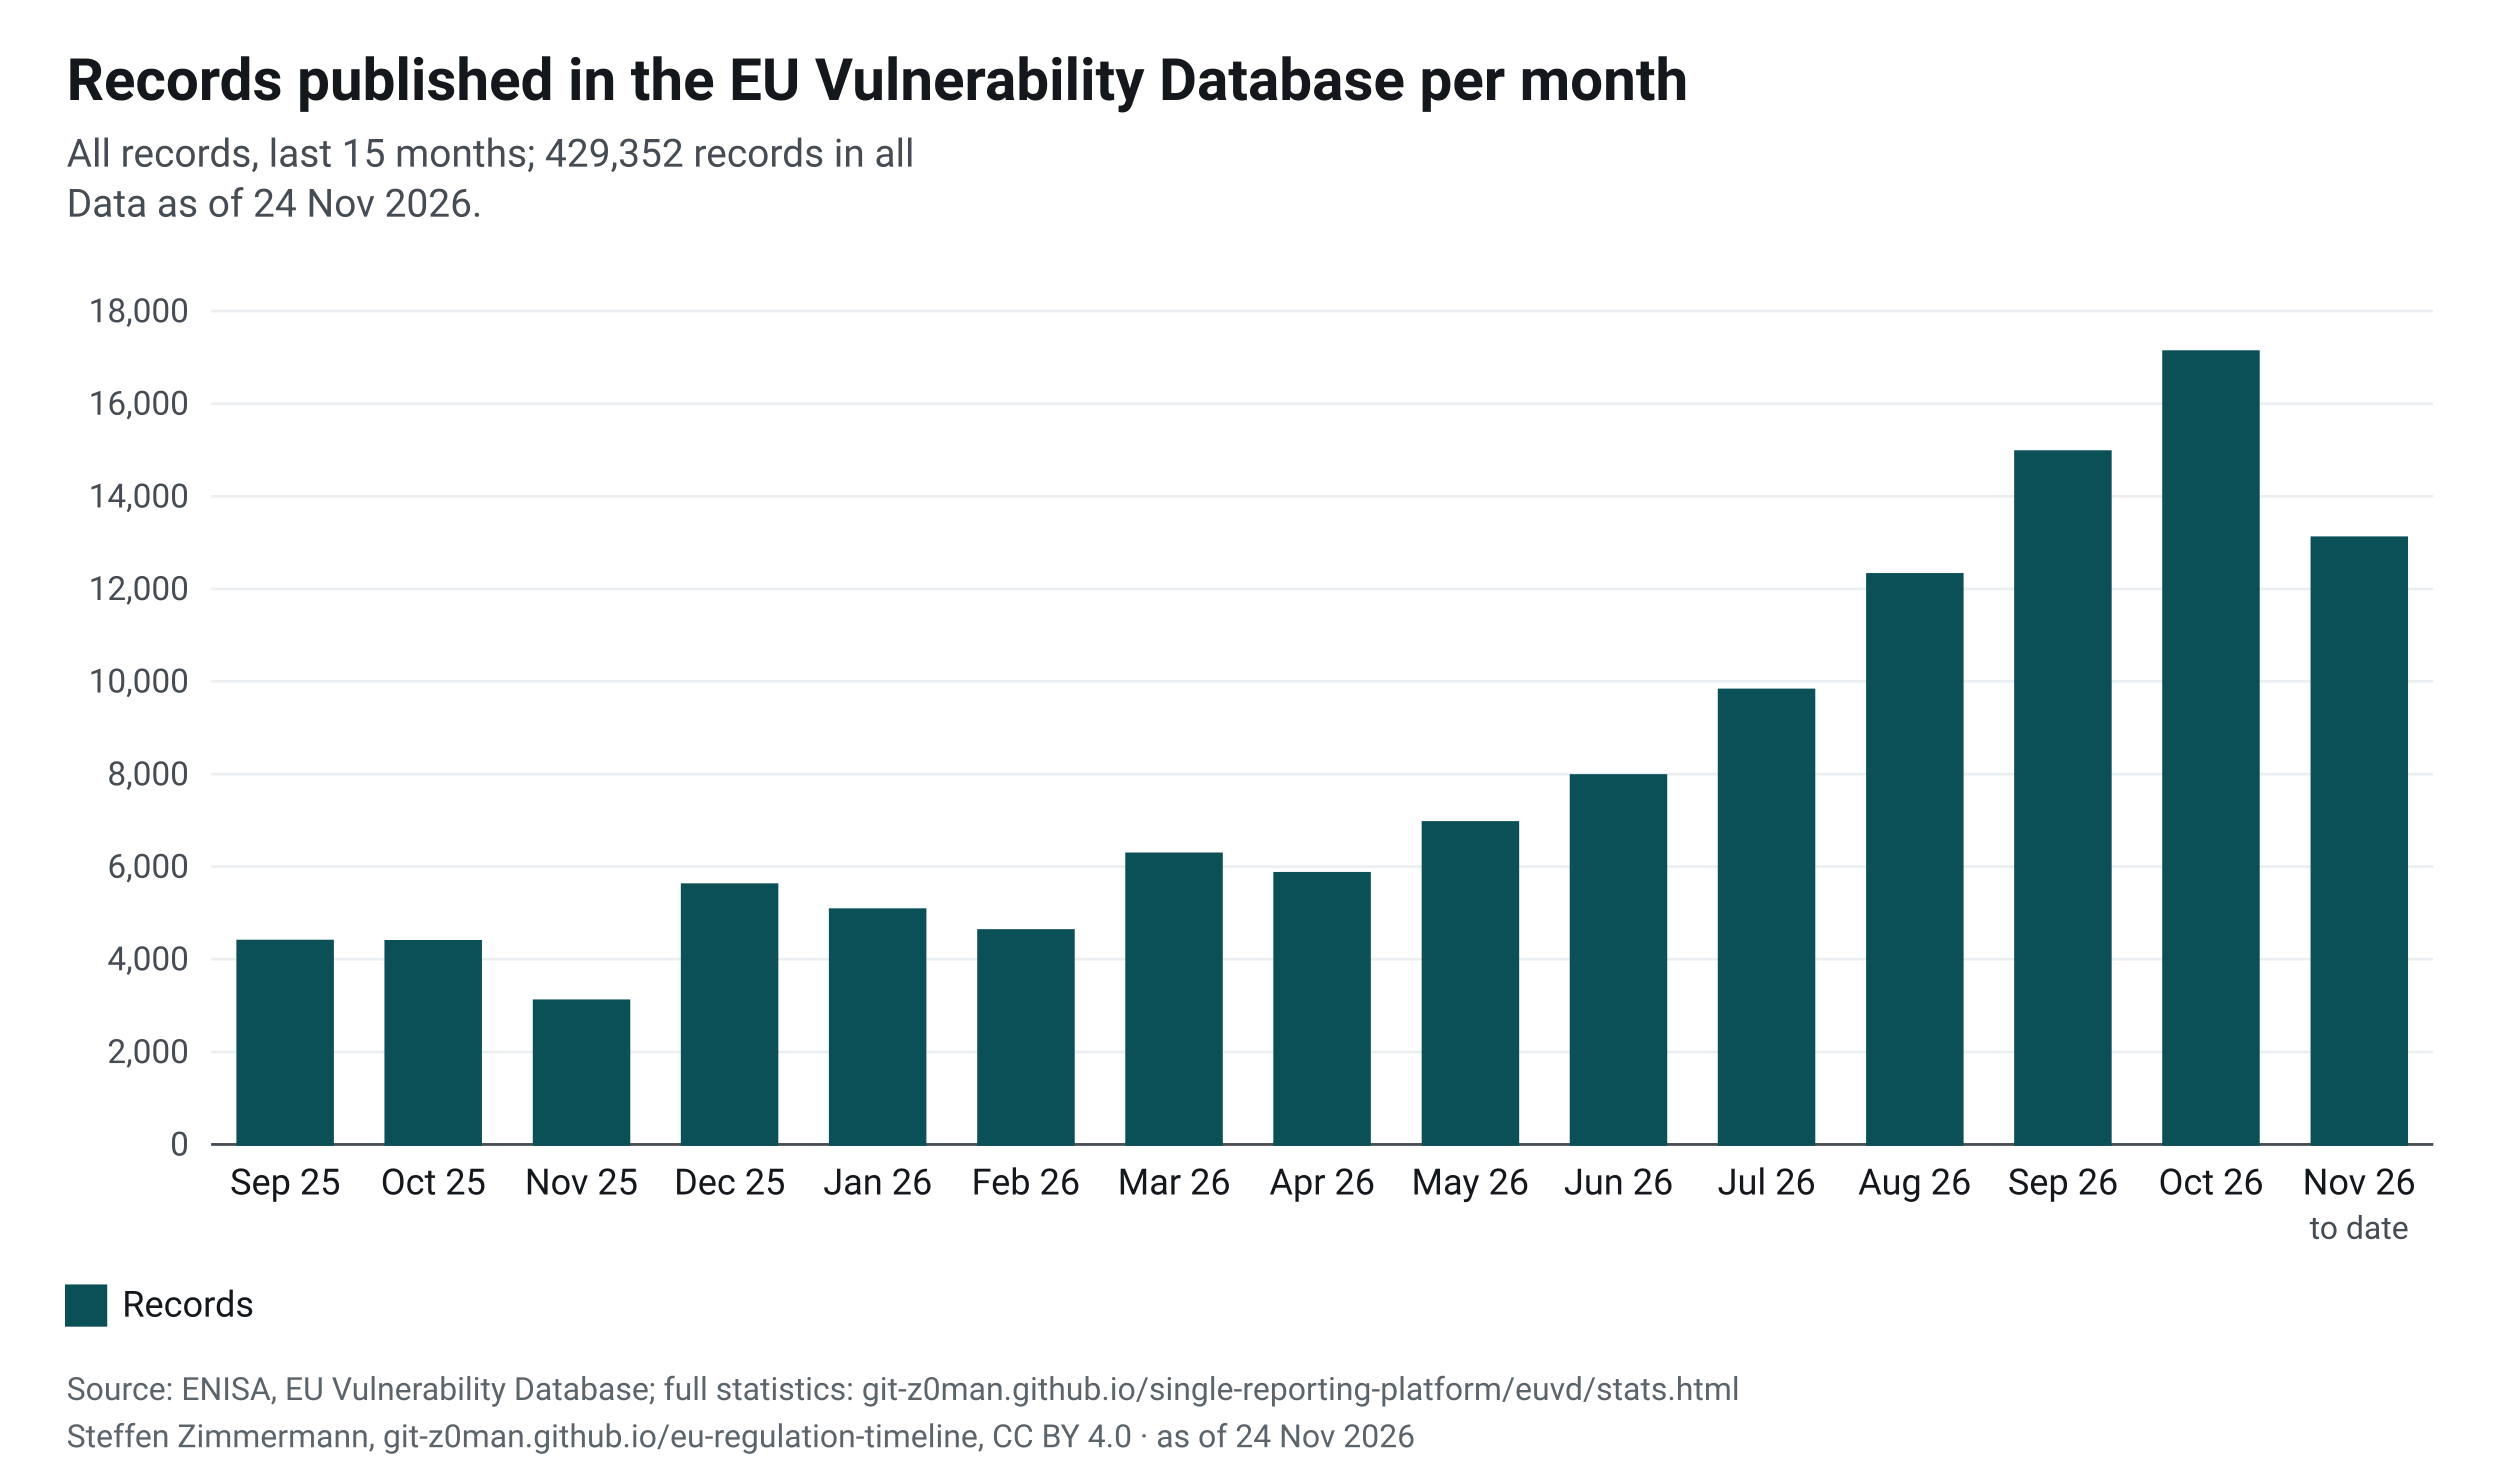
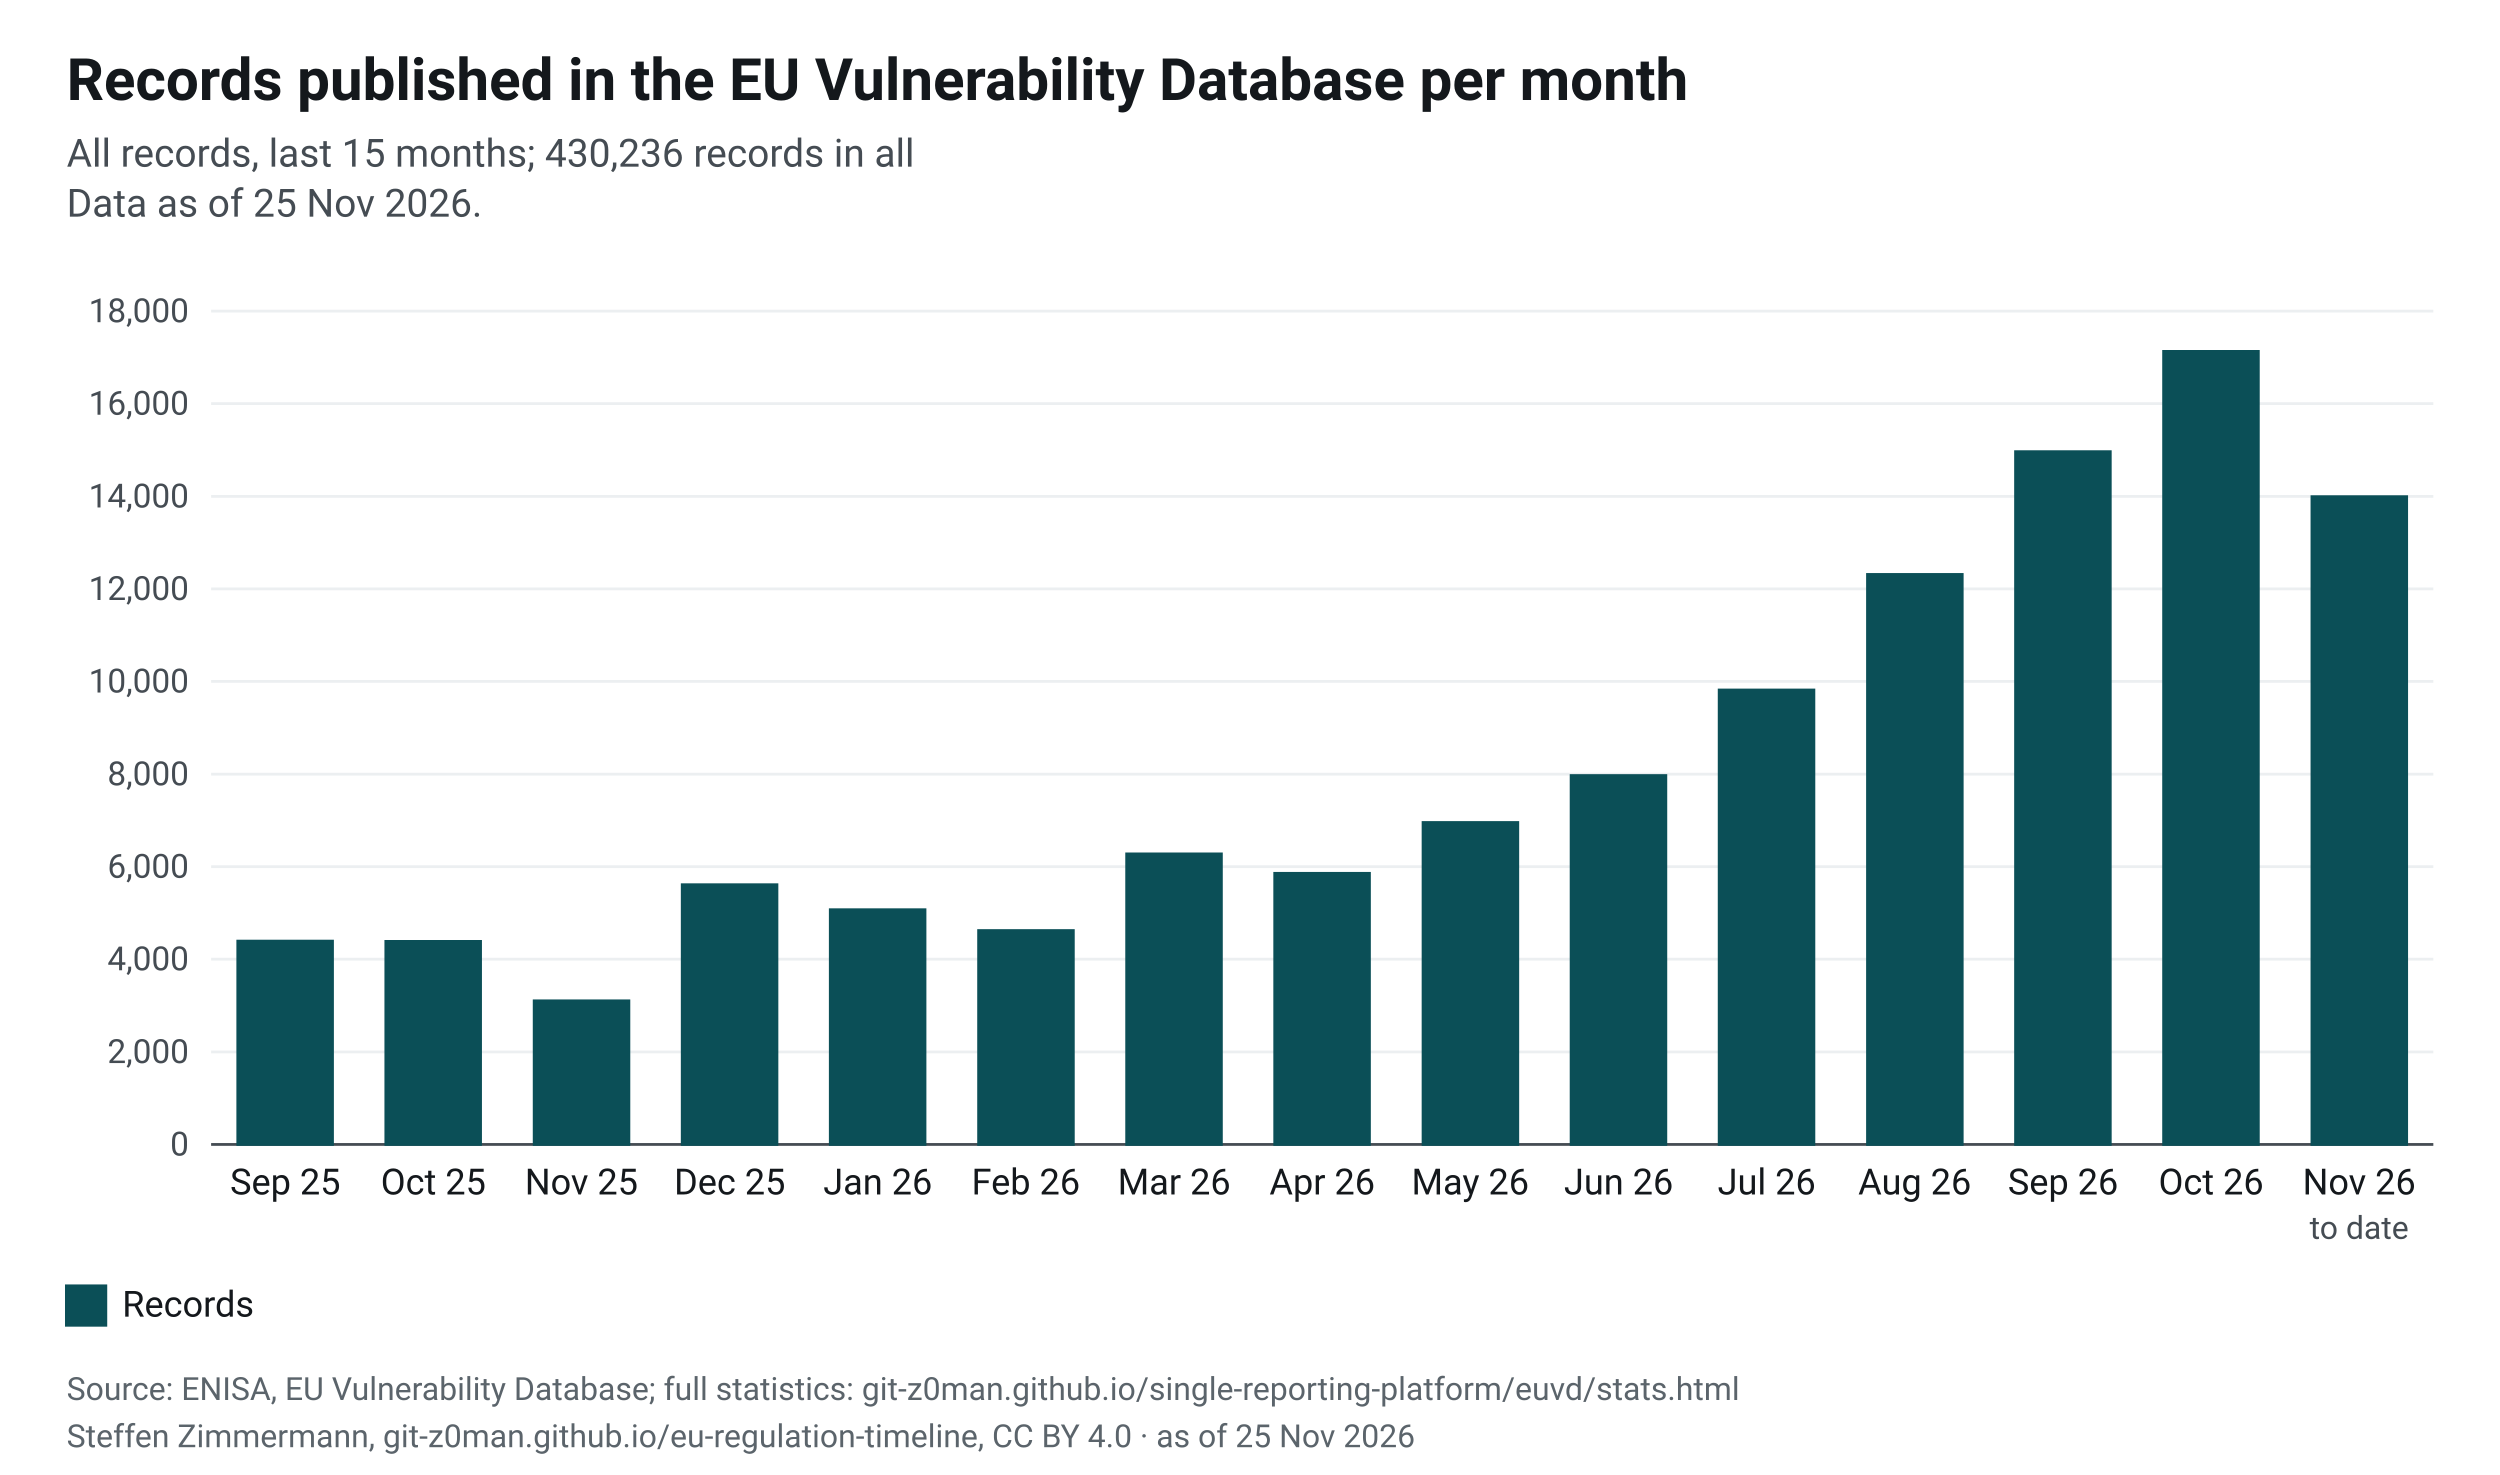
<svg xmlns="http://www.w3.org/2000/svg" width="900" height="531" viewBox="0 0 900 531" font-family="&quot;Source Sans 3&quot;, system-ui, -apple-system, Segoe UI, Roboto, Arial, sans-serif" font-size="13" role="img" aria-label="Records published in the EU Vulnerability Database per month">
  <rect width="900" height="531" fill="#fff" />
  <defs>
    <pattern id="plan" width="6" height="6" patternUnits="userSpaceOnUse" patternTransform="rotate(45)">
      <rect width="6" height="6" fill="#fff" />
      <line x1="0" y1="0" x2="0" y2="6" stroke="#cfe2e4" stroke-width="3" />
    </pattern>
  </defs>
  <text x="24" y="36" font-size="21" font-weight="700" fill="#14181c">Records published in the EU Vulnerability Database per month</text>
-   <text x="24" y="60" font-size="14" fill="#454c53">All records, last 15 months; 429,352 records in all</text>
-   <text x="24" y="78" font-size="14" fill="#454c53">Data as of 24 Nov 2026.</text>
+   <text x="24" y="60" font-size="14" fill="#454c53">All records, last 15 months; 430,236 records in all</text>
+   <text x="24" y="78" font-size="14" fill="#454c53">Data as of 25 Nov 2026.</text>
  <line x1="76" x2="876" y1="412.0" y2="412.0" stroke="#454c53" />
  <text x="68" y="416.0" text-anchor="end" font-size="12" fill="#454c53">0</text>
  <line x1="76" x2="876" y1="378.7" y2="378.7" stroke="#eceff1" />
  <text x="68" y="382.7" text-anchor="end" font-size="12" fill="#454c53">2,000</text>
  <line x1="76" x2="876" y1="345.3" y2="345.3" stroke="#eceff1" />
  <text x="68" y="349.3" text-anchor="end" font-size="12" fill="#454c53">4,000</text>
  <line x1="76" x2="876" y1="312.0" y2="312.0" stroke="#eceff1" />
  <text x="68" y="316.0" text-anchor="end" font-size="12" fill="#454c53">6,000</text>
  <line x1="76" x2="876" y1="278.7" y2="278.7" stroke="#eceff1" />
  <text x="68" y="282.7" text-anchor="end" font-size="12" fill="#454c53">8,000</text>
  <line x1="76" x2="876" y1="245.3" y2="245.3" stroke="#eceff1" />
  <text x="68" y="249.3" text-anchor="end" font-size="12" fill="#454c53">10,000</text>
  <line x1="76" x2="876" y1="212.0" y2="212.0" stroke="#eceff1" />
  <text x="68" y="216.0" text-anchor="end" font-size="12" fill="#454c53">12,000</text>
  <line x1="76" x2="876" y1="178.7" y2="178.7" stroke="#eceff1" />
  <text x="68" y="182.7" text-anchor="end" font-size="12" fill="#454c53">14,000</text>
  <line x1="76" x2="876" y1="145.3" y2="145.3" stroke="#eceff1" />
  <text x="68" y="149.3" text-anchor="end" font-size="12" fill="#454c53">16,000</text>
  <line x1="76" x2="876" y1="112.0" y2="112.0" stroke="#eceff1" />
  <text x="68" y="116.0" text-anchor="end" font-size="12" fill="#454c53">18,000</text>
  <rect x="85.6" y="338.8" width="34.1" height="73.2" fill="#0b4f57" stroke="#0b4f57" stroke-width="1" />
  <text x="102.7" y="430" text-anchor="middle" font-size="13" fill="#14181c">Sep 25</text>
  <rect x="138.9" y="338.9" width="34.1" height="73.1" fill="#0b4f57" stroke="#0b4f57" stroke-width="1" />
  <text x="156.0" y="430" text-anchor="middle" font-size="13" fill="#14181c">Oct 25</text>
  <rect x="192.3" y="360.3" width="34.1" height="51.7" fill="#0b4f57" stroke="#0b4f57" stroke-width="1" />
  <text x="209.3" y="430" text-anchor="middle" font-size="13" fill="#14181c">Nov 25</text>
  <rect x="245.6" y="318.5" width="34.1" height="93.5" fill="#0b4f57" stroke="#0b4f57" stroke-width="1" />
  <text x="262.7" y="430" text-anchor="middle" font-size="13" fill="#14181c">Dec 25</text>
  <rect x="298.9" y="327.5" width="34.1" height="84.5" fill="#0b4f57" stroke="#0b4f57" stroke-width="1" />
  <text x="316.0" y="430" text-anchor="middle" font-size="13" fill="#14181c">Jan 26</text>
  <rect x="352.3" y="335.0" width="34.1" height="77.0" fill="#0b4f57" stroke="#0b4f57" stroke-width="1" />
  <text x="369.3" y="430" text-anchor="middle" font-size="13" fill="#14181c">Feb 26</text>
  <rect x="405.6" y="307.4" width="34.1" height="104.6" fill="#0b4f57" stroke="#0b4f57" stroke-width="1" />
  <text x="422.7" y="430" text-anchor="middle" font-size="13" fill="#14181c">Mar 26</text>
  <rect x="458.9" y="314.4" width="34.1" height="97.6" fill="#0b4f57" stroke="#0b4f57" stroke-width="1" />
  <text x="476.0" y="430" text-anchor="middle" font-size="13" fill="#14181c">Apr 26</text>
  <rect x="512.3" y="296.1" width="34.1" height="115.9" fill="#0b4f57" stroke="#0b4f57" stroke-width="1" />
  <text x="529.3" y="430" text-anchor="middle" font-size="13" fill="#14181c">May 26</text>
  <rect x="565.6" y="279.2" width="34.1" height="132.8" fill="#0b4f57" stroke="#0b4f57" stroke-width="1" />
  <text x="582.7" y="430" text-anchor="middle" font-size="13" fill="#14181c">Jun 26</text>
  <rect x="618.9" y="248.4" width="34.1" height="163.6" fill="#0b4f57" stroke="#0b4f57" stroke-width="1" />
  <text x="636.0" y="430" text-anchor="middle" font-size="13" fill="#14181c">Jul 26</text>
  <rect x="672.3" y="206.8" width="34.1" height="205.2" fill="#0b4f57" stroke="#0b4f57" stroke-width="1" />
  <text x="689.3" y="430" text-anchor="middle" font-size="13" fill="#14181c">Aug 26</text>
  <rect x="725.6" y="162.6" width="34.1" height="249.4" fill="#0b4f57" stroke="#0b4f57" stroke-width="1" />
  <text x="742.7" y="430" text-anchor="middle" font-size="13" fill="#14181c">Sep 26</text>
-   <rect x="778.9" y="126.6" width="34.1" height="285.4" fill="#0b4f57" stroke="#0b4f57" stroke-width="1" />
+   <rect x="778.9" y="126.5" width="34.1" height="285.5" fill="#0b4f57" stroke="#0b4f57" stroke-width="1" />
  <text x="796.0" y="430" text-anchor="middle" font-size="13" fill="#14181c">Oct 26</text>
-   <rect x="832.3" y="193.6" width="34.1" height="218.4" fill="#0b4f57" stroke="#0b4f57" stroke-width="1" />
+   <rect x="832.3" y="178.8" width="34.1" height="233.2" fill="#0b4f57" stroke="#0b4f57" stroke-width="1" />
  <text x="849.3" y="430" text-anchor="middle" font-size="13" fill="#14181c">Nov 26</text>
  <text x="849.3" y="446" text-anchor="middle" font-size="11.5" fill="#454c53">to date</text>
  <rect x="24" y="463" width="14" height="14" fill="#0b4f57" stroke="#0b4f57" stroke-width="1.2" />
  <text x="44" y="474" font-size="13" fill="#14181c">Records</text>
  <text x="24" y="504" font-size="11.5" fill="#5b646b">Source: ENISA, EU Vulnerability Database; full statistics: git-z0man.github.io/single-reporting-platform/euvd/stats.html</text>
-   <text x="24" y="521" font-size="11.5" fill="#5b646b">Steffen Zimmermann, git-z0man.github.io/eu-regulation-timeline, CC BY 4.0 · as of 24 Nov 2026</text>
+   <text x="24" y="521" font-size="11.5" fill="#5b646b">Steffen Zimmermann, git-z0man.github.io/eu-regulation-timeline, CC BY 4.0 · as of 25 Nov 2026</text>
</svg>
